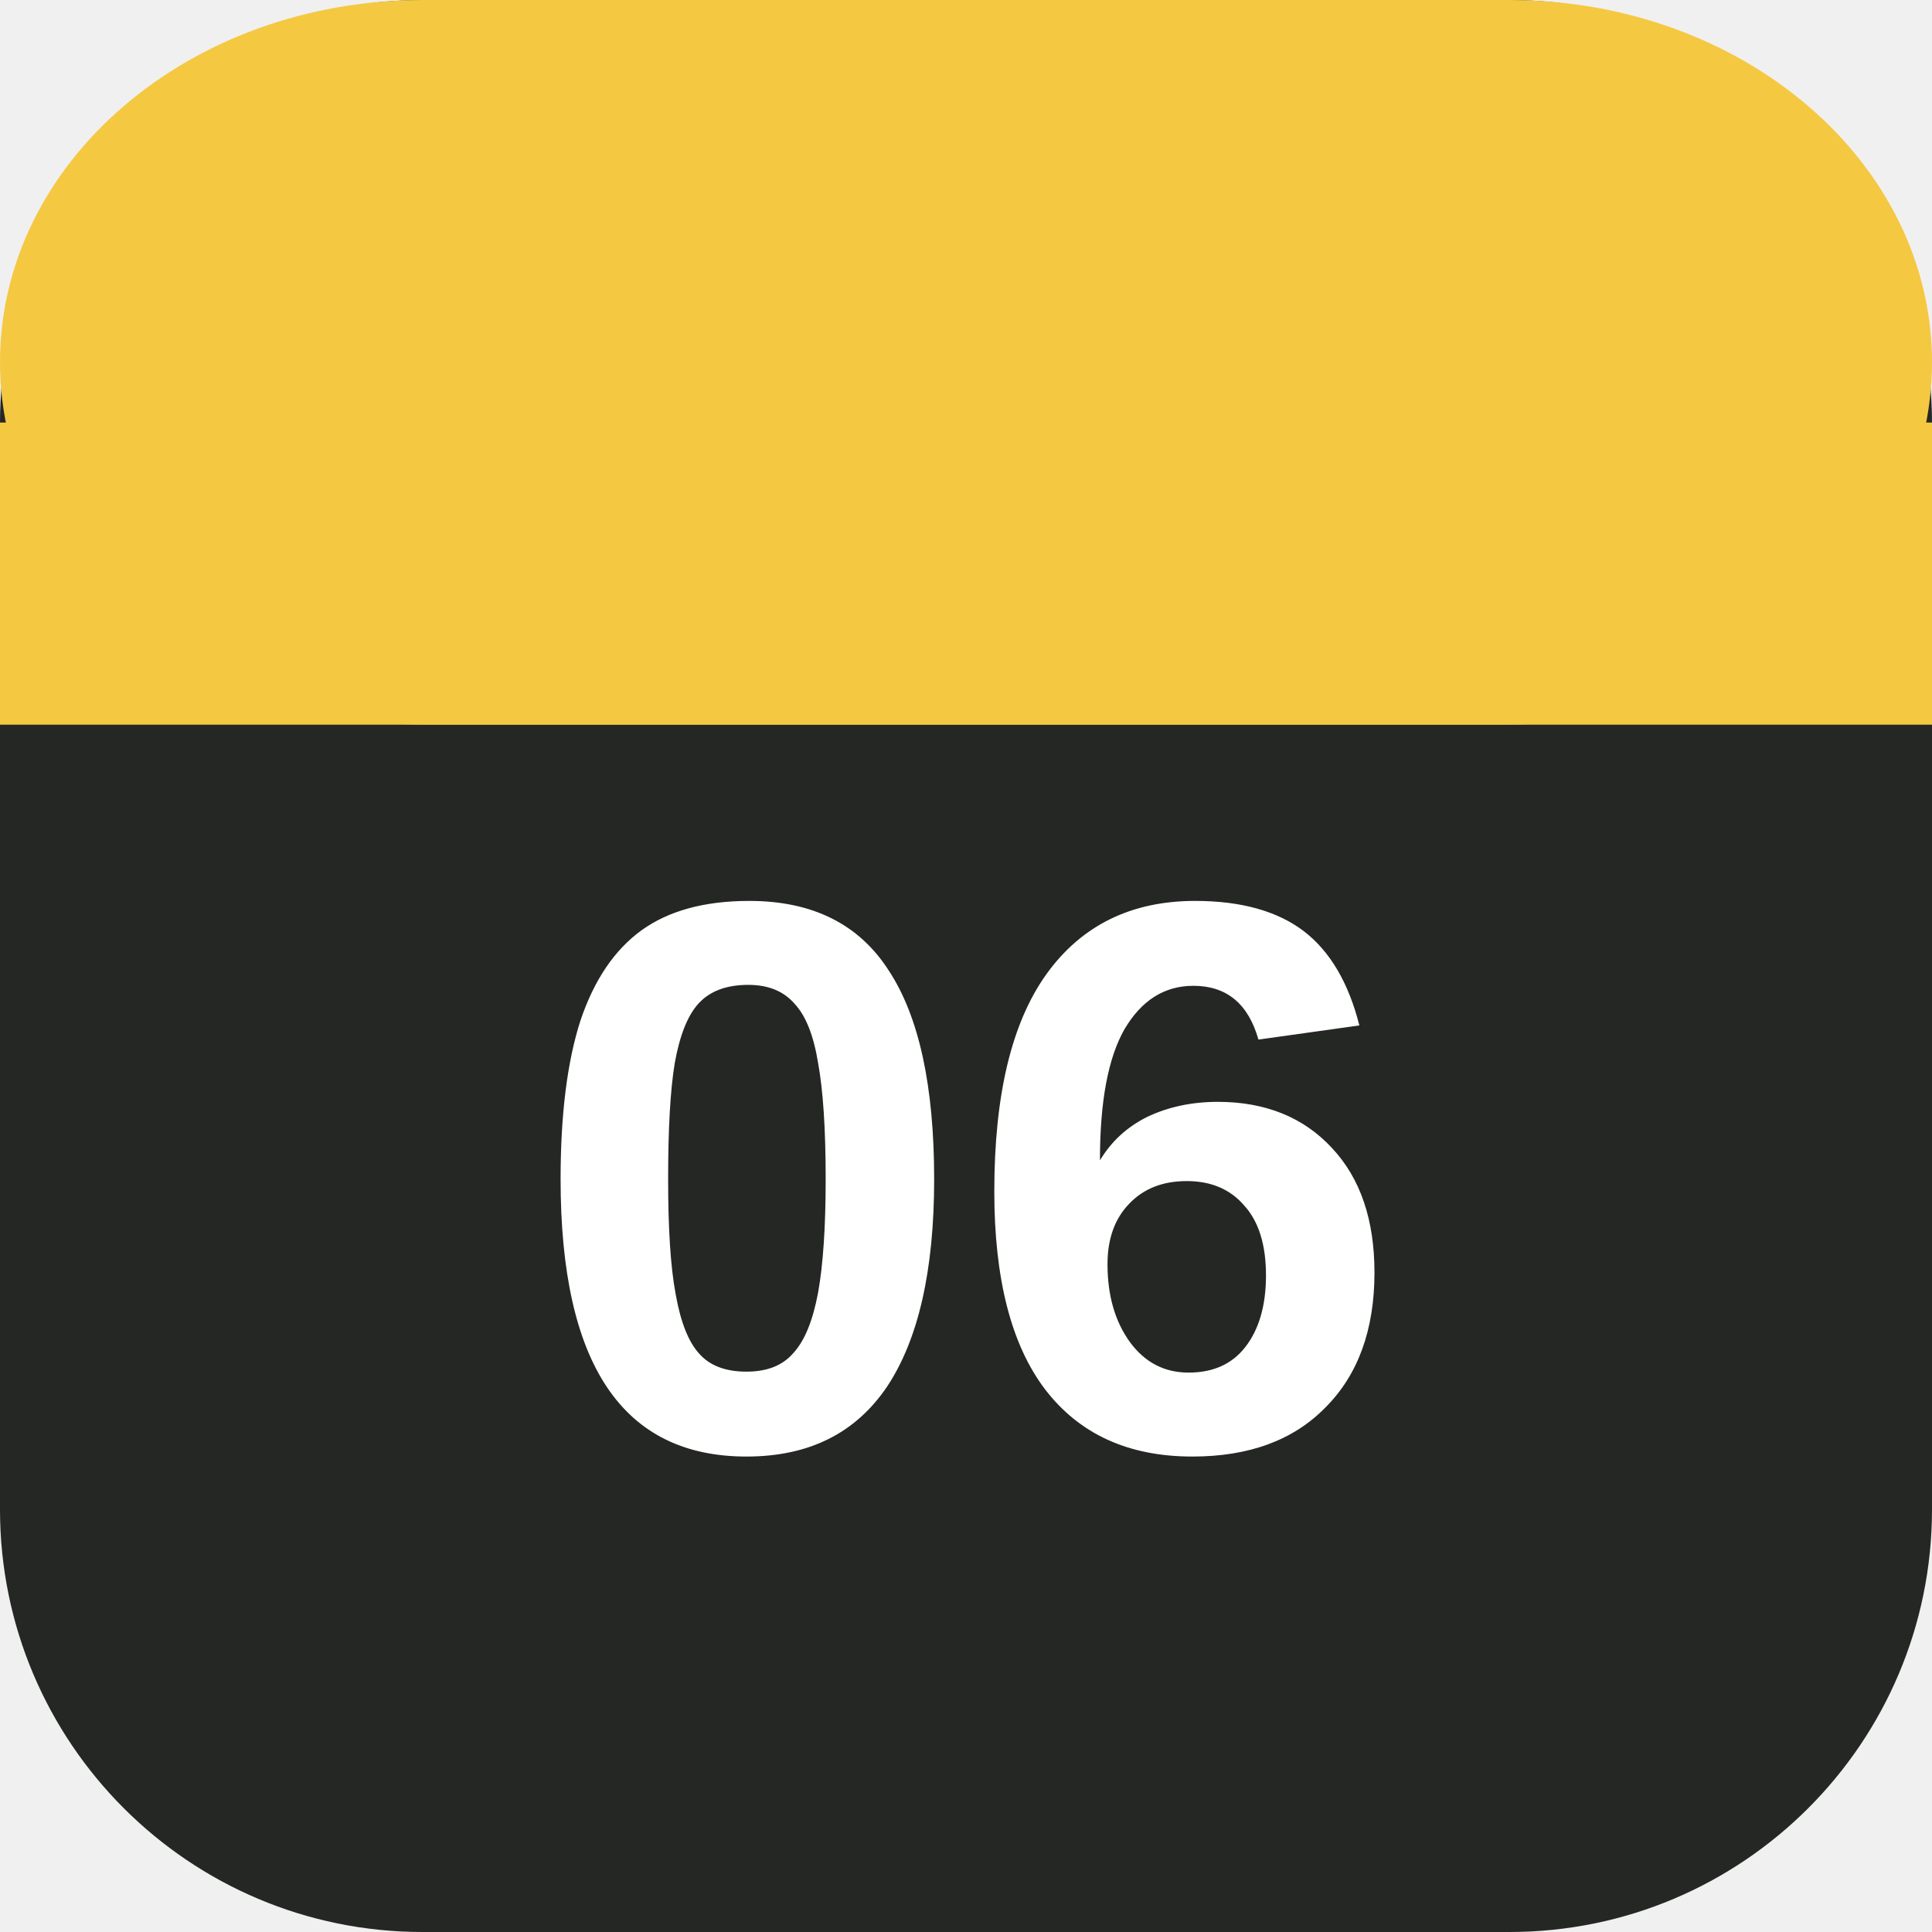
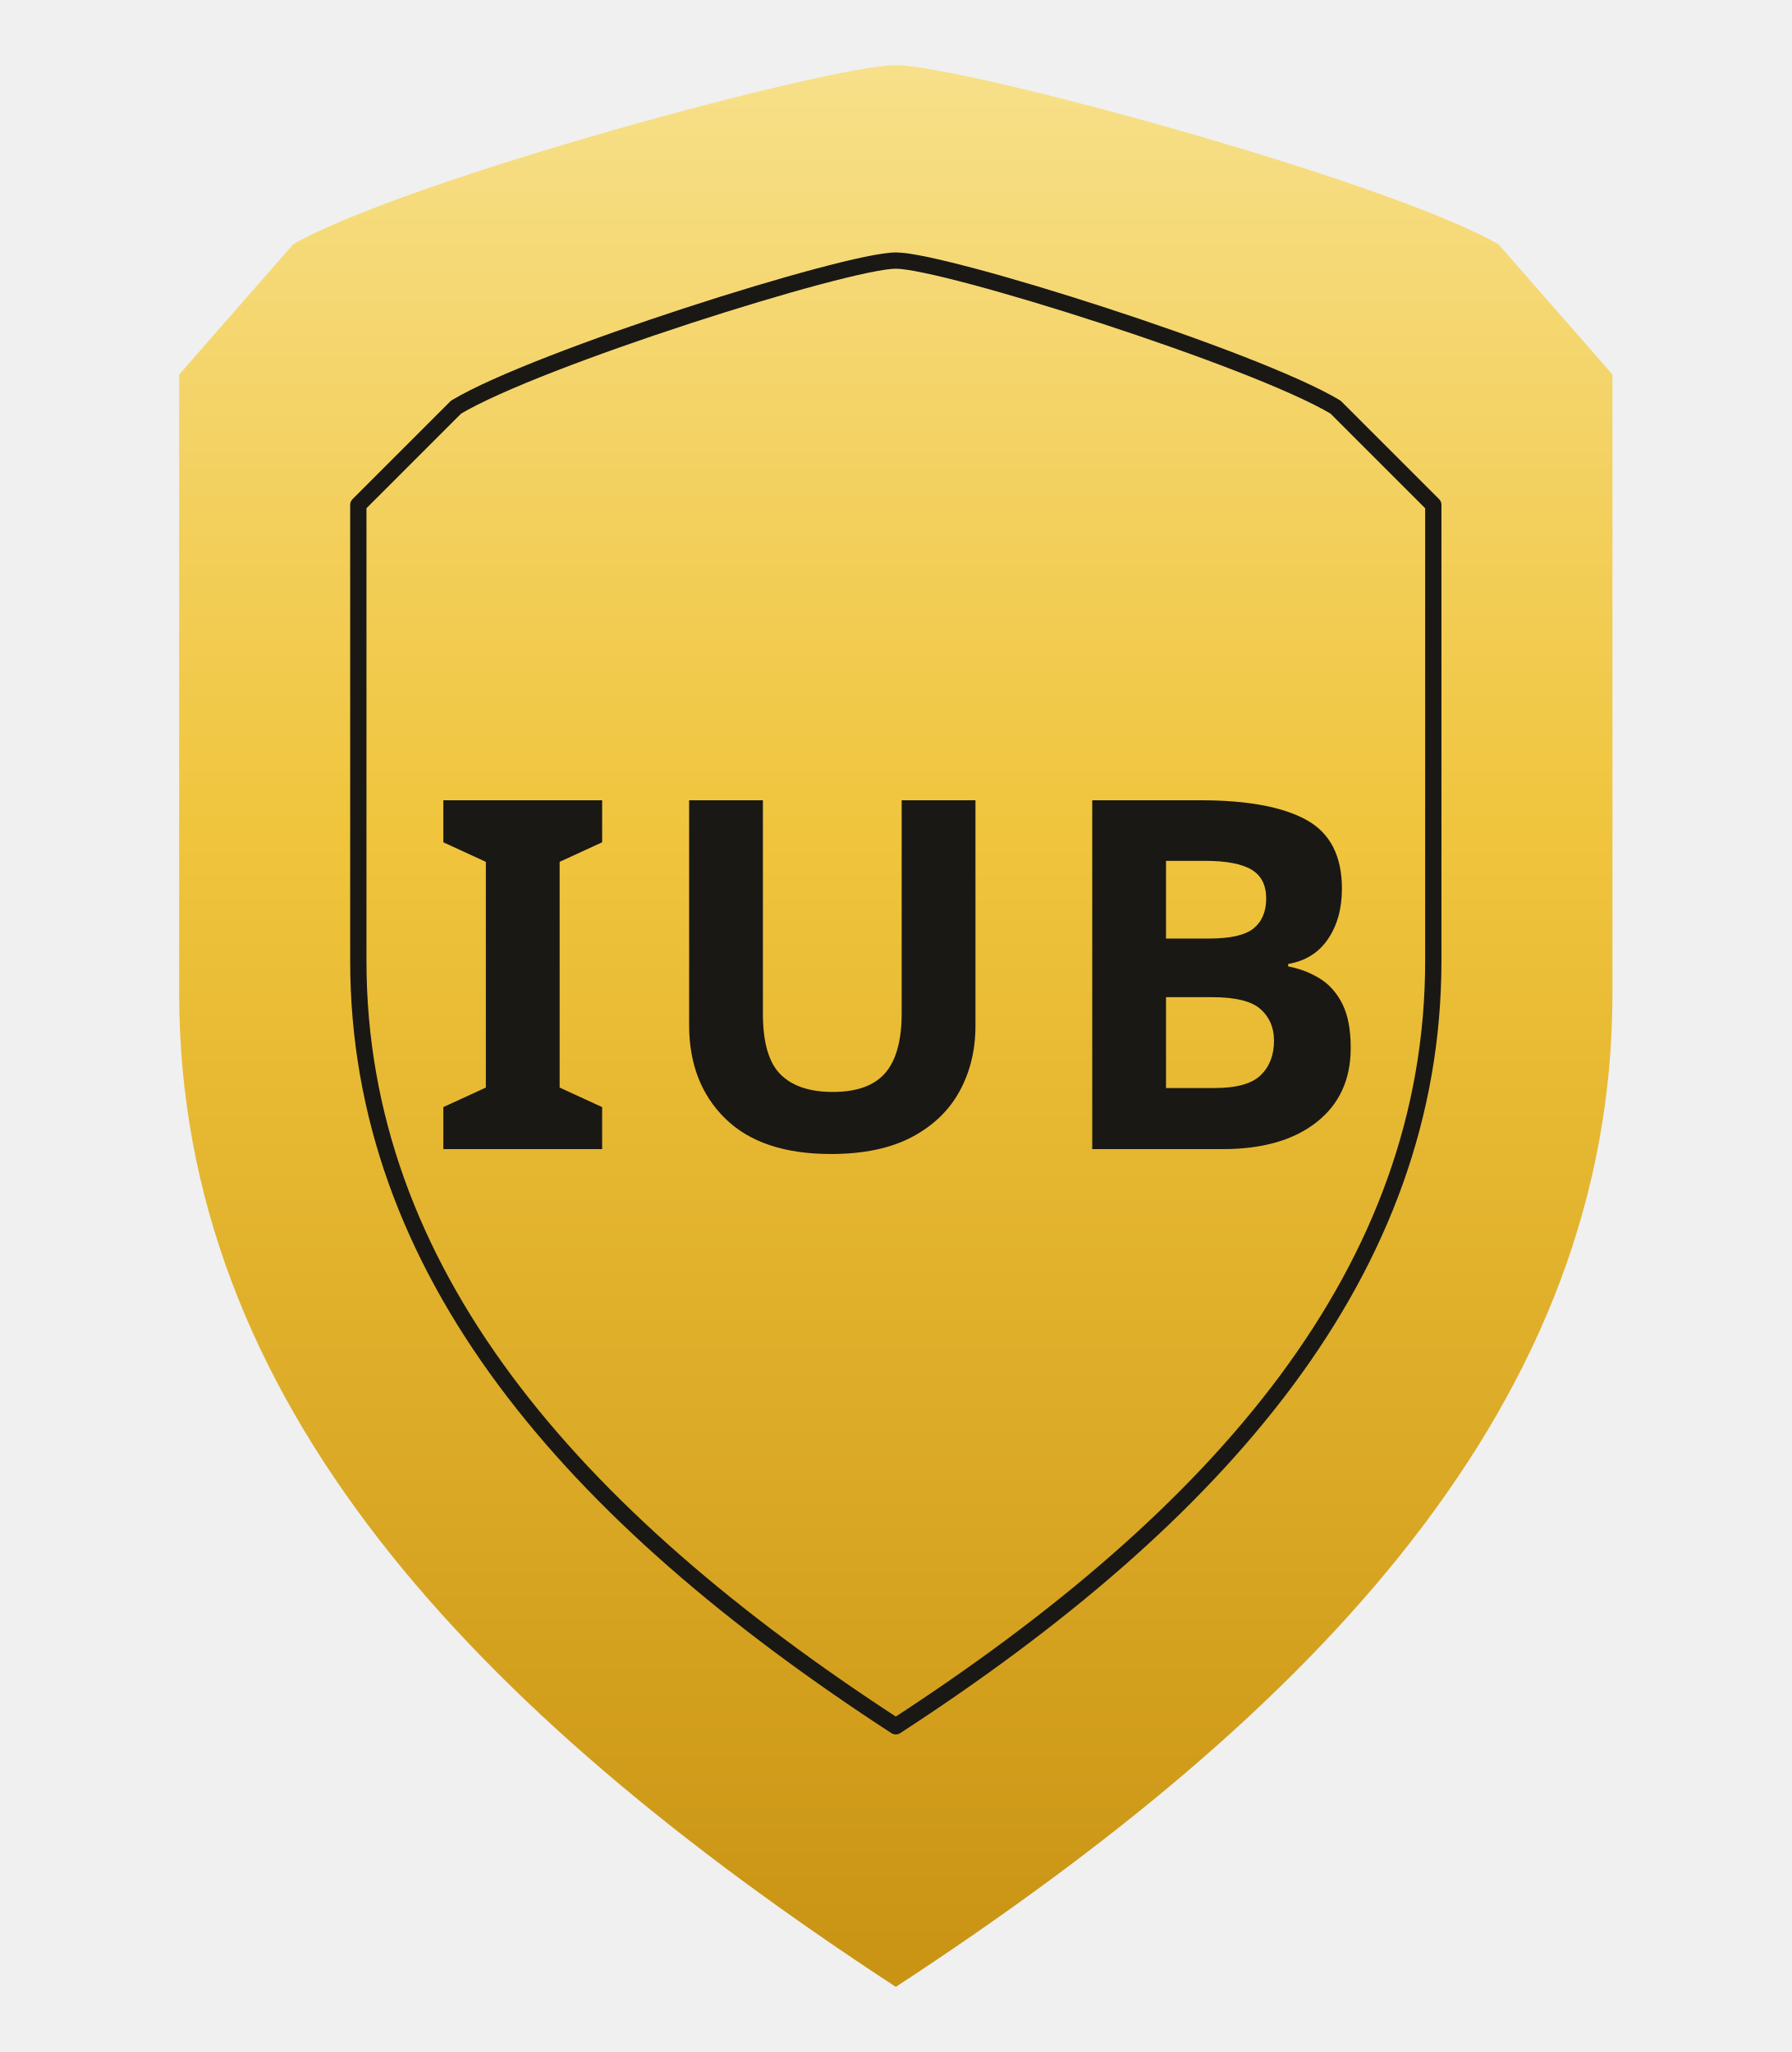
- <svg xmlns="http://www.w3.org/2000/svg" viewBox="0 0 32 32" role="img" aria-label="Bay 06">
-   <rect width="32" height="32" rx="7" fill="#242723" />
-   <path d="M0 7h32v5H0z" fill="#f5c842" />
-   <rect y="0" width="32" height="12" rx="7" fill="#f5c842" />
-   <rect y="7" width="32" height="5" fill="#f5c842" />
-   <text x="16" y="24" text-anchor="middle" font-family="Arial Black, Arial, sans-serif" font-size="13" font-weight="700" fill="#ffffff">06</text>
+ <svg xmlns="http://www.w3.org/2000/svg" viewBox="0 0 220 252" role="img" aria-label="IUBits">
+   <defs>
+     <linearGradient id="iubits-gold" x1="110" y1="8" x2="110" y2="246" gradientUnits="userSpaceOnUse">
+       <stop offset="0" stop-color="#f7e08a" />
+       <stop offset="0.4" stop-color="#f0c43c" />
+       <stop offset="1" stop-color="#c89212" />
+     </linearGradient>
+   </defs>
+   <path fill="url(#iubits-gold)" d="M110 8C118 8 170 22 184 30L198 46V122C198 172 162 210 110 244C58 210 22 172 22 122V46L36 30C50 22 102 8 110 8Z" />
+   <path fill="none" stroke="#1a1814" stroke-width="2" stroke-linejoin="round" stroke-linecap="round" d="M110 32C116 32 154 44 164 50L176 62V118C176 156 150 186 110 212C70 186 44 156 44 118V62L56 50C66 44 104 32 110 32Z" />
+   <path fill="#1a1814" transform="translate(52.52 93.12) scale(0.6)" d="M35.70 71.40L35.70 80L3.20 80L3.20 71.40L11.90 67.40L11.90 21.20L3.20 17.20L3.20 8.60L35.70 8.60L35.70 17.20L27 21.20L27 67.40M112.10 8.60L112.10 54.80Q112.10 62.20 108.85 68.15Q105.60 74.10 99.05 77.55Q92.50 81 82.50 81Q68.30 81 60.90 73.75Q53.50 66.50 53.50 54.60L53.50 8.60L68.60 8.60L68.60 52.30Q68.60 61.10 72.20 64.70Q75.80 68.30 82.90 68.30Q90.30 68.30 93.65 64.40Q97 60.50 97 52.20L97 8.60M136 8.60L158.20 8.60Q172.50 8.60 179.80 12.60Q187.10 16.60 187.10 26.70Q187.10 32.80 184.25 37Q181.40 41.20 176.10 42.10L176.10 42.60Q179.70 43.30 182.60 45.10Q185.50 46.90 187.20 50.30Q188.90 53.70 188.90 59.30Q188.90 69 181.90 74.50Q174.90 80 162.70 80L136 80L136 8.60M151.10 36.90L159.90 36.90Q166.50 36.90 169.05 34.80Q171.60 32.70 171.60 28.70Q171.60 24.60 168.60 22.80Q165.60 21 159.10 21L151.10 21L151.10 36.90M160.50 48.90L151.10 48.90L151.10 67.50L161 67.50Q167.80 67.50 170.50 64.85Q173.20 62.20 173.20 57.80Q173.20 53.80 170.45 51.35Q167.70 48.90 160.50 48.90" />
</svg>
